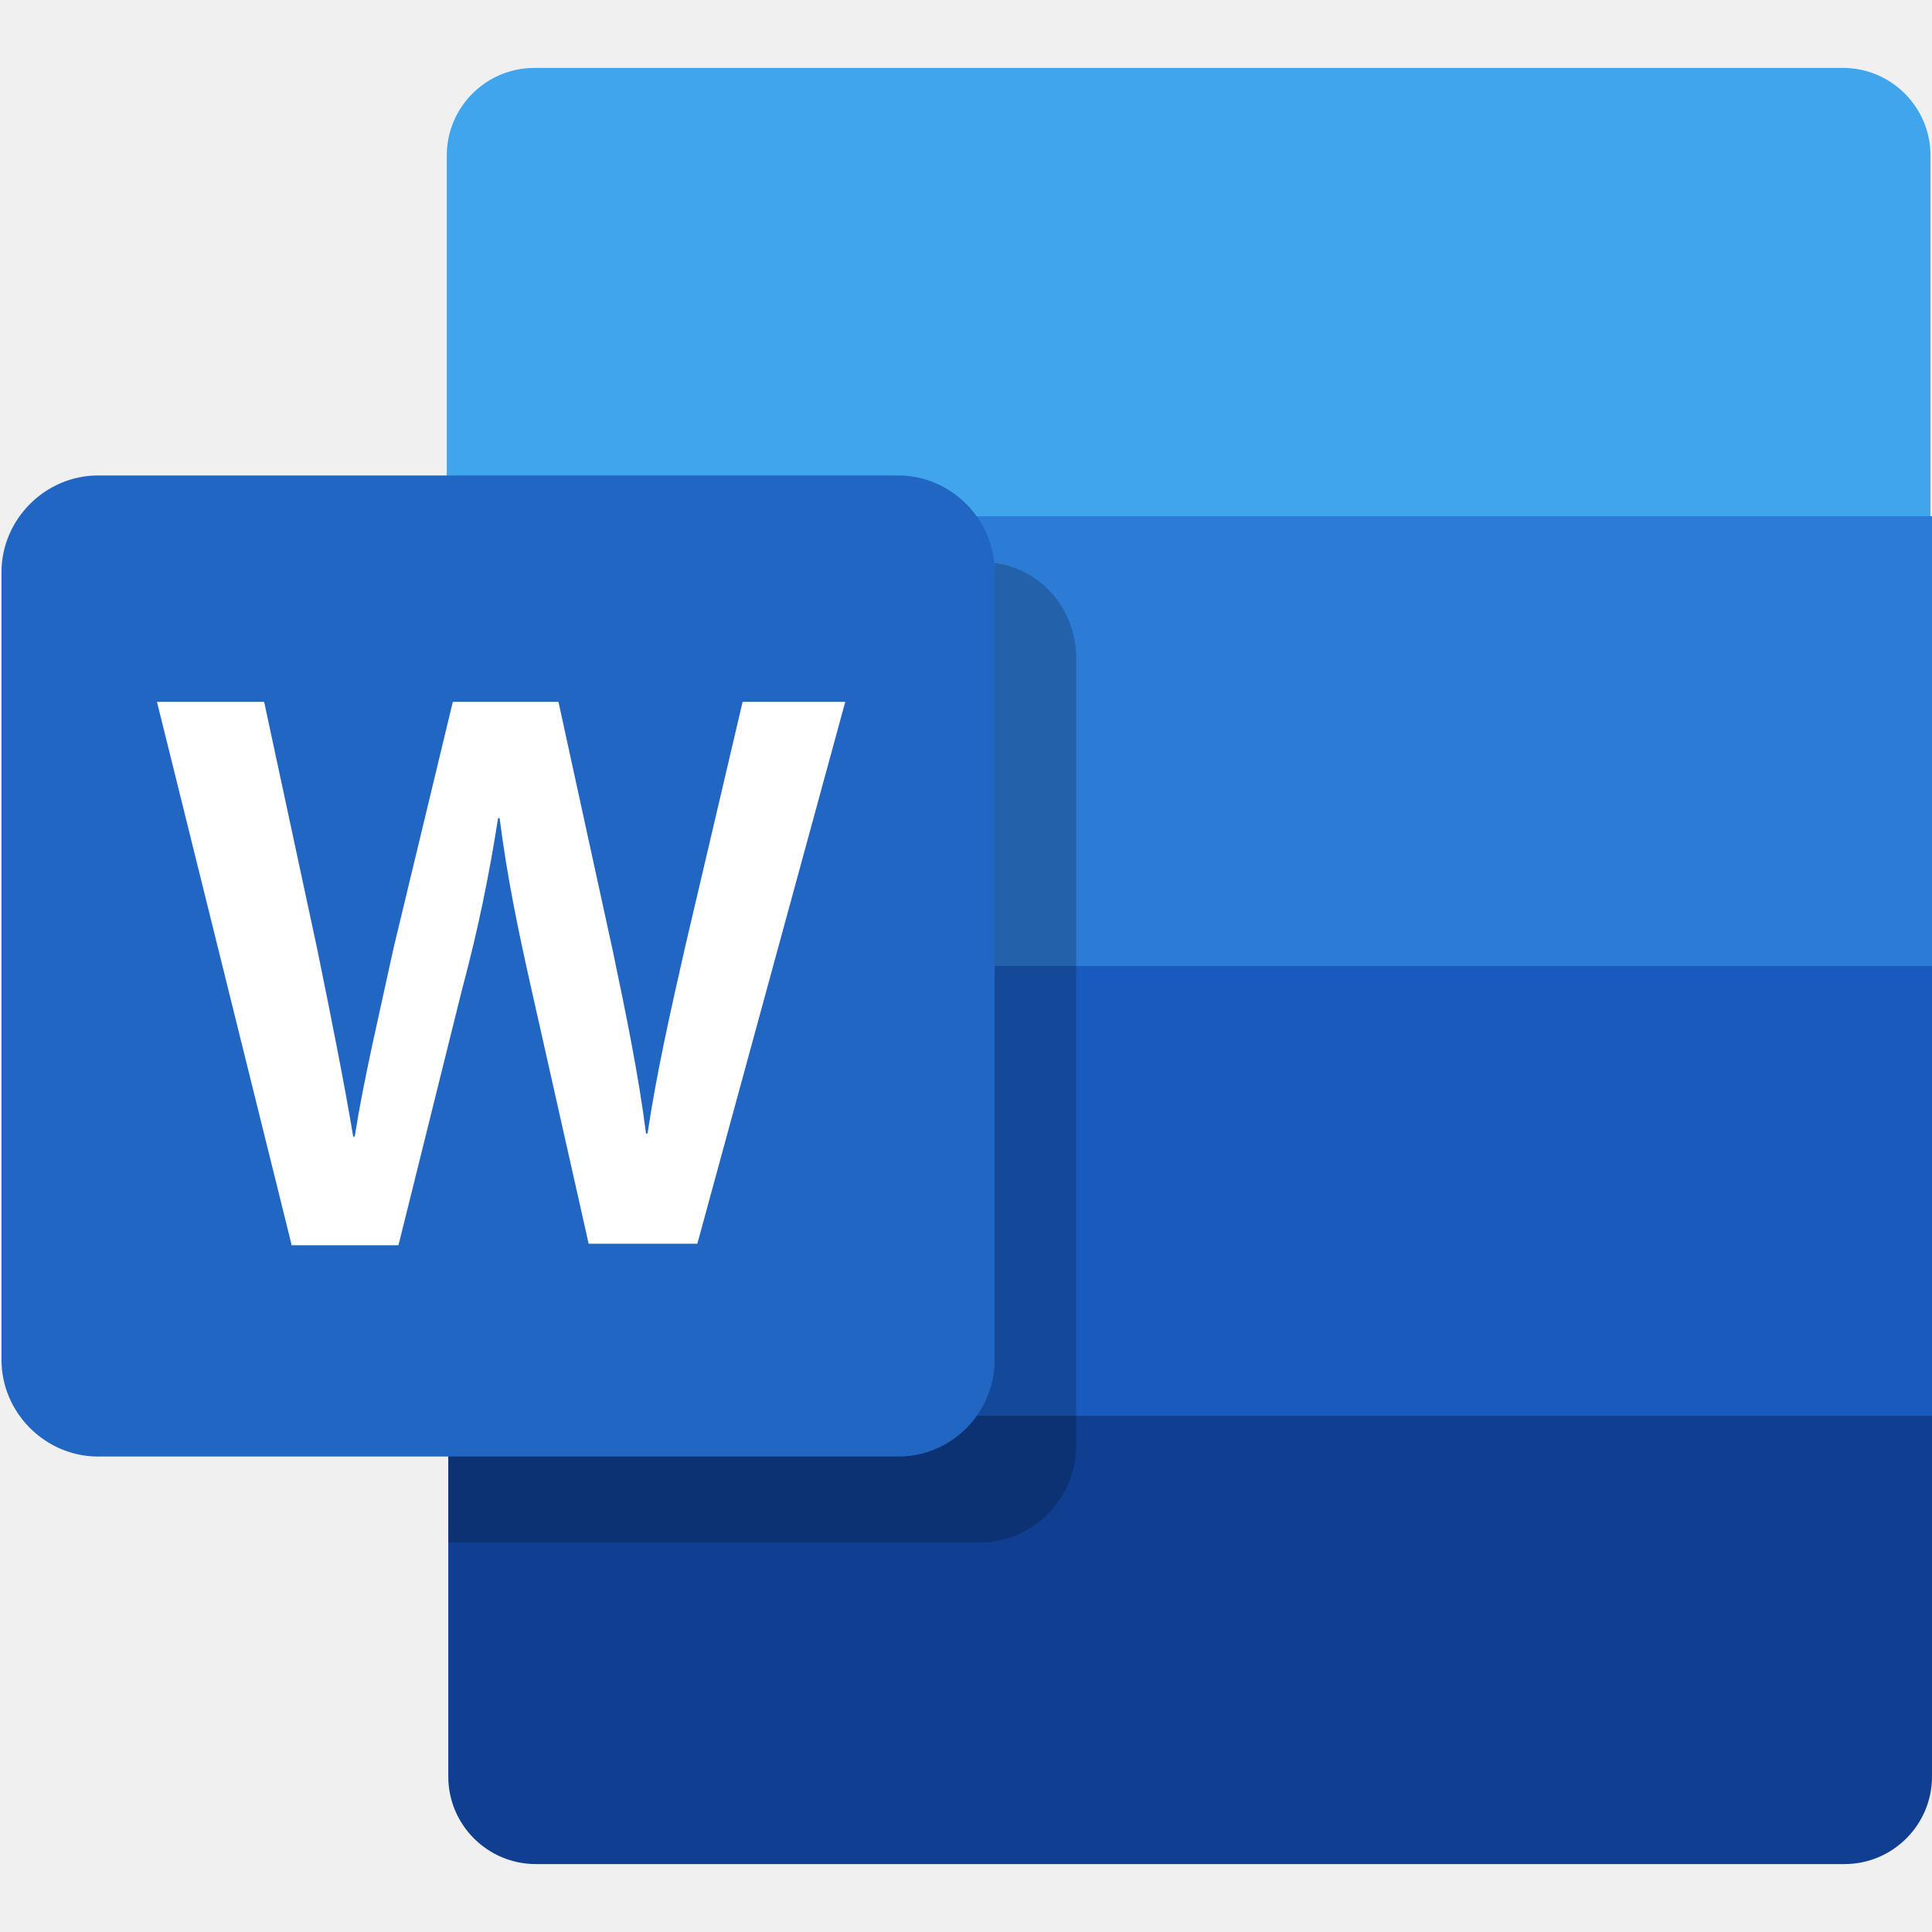
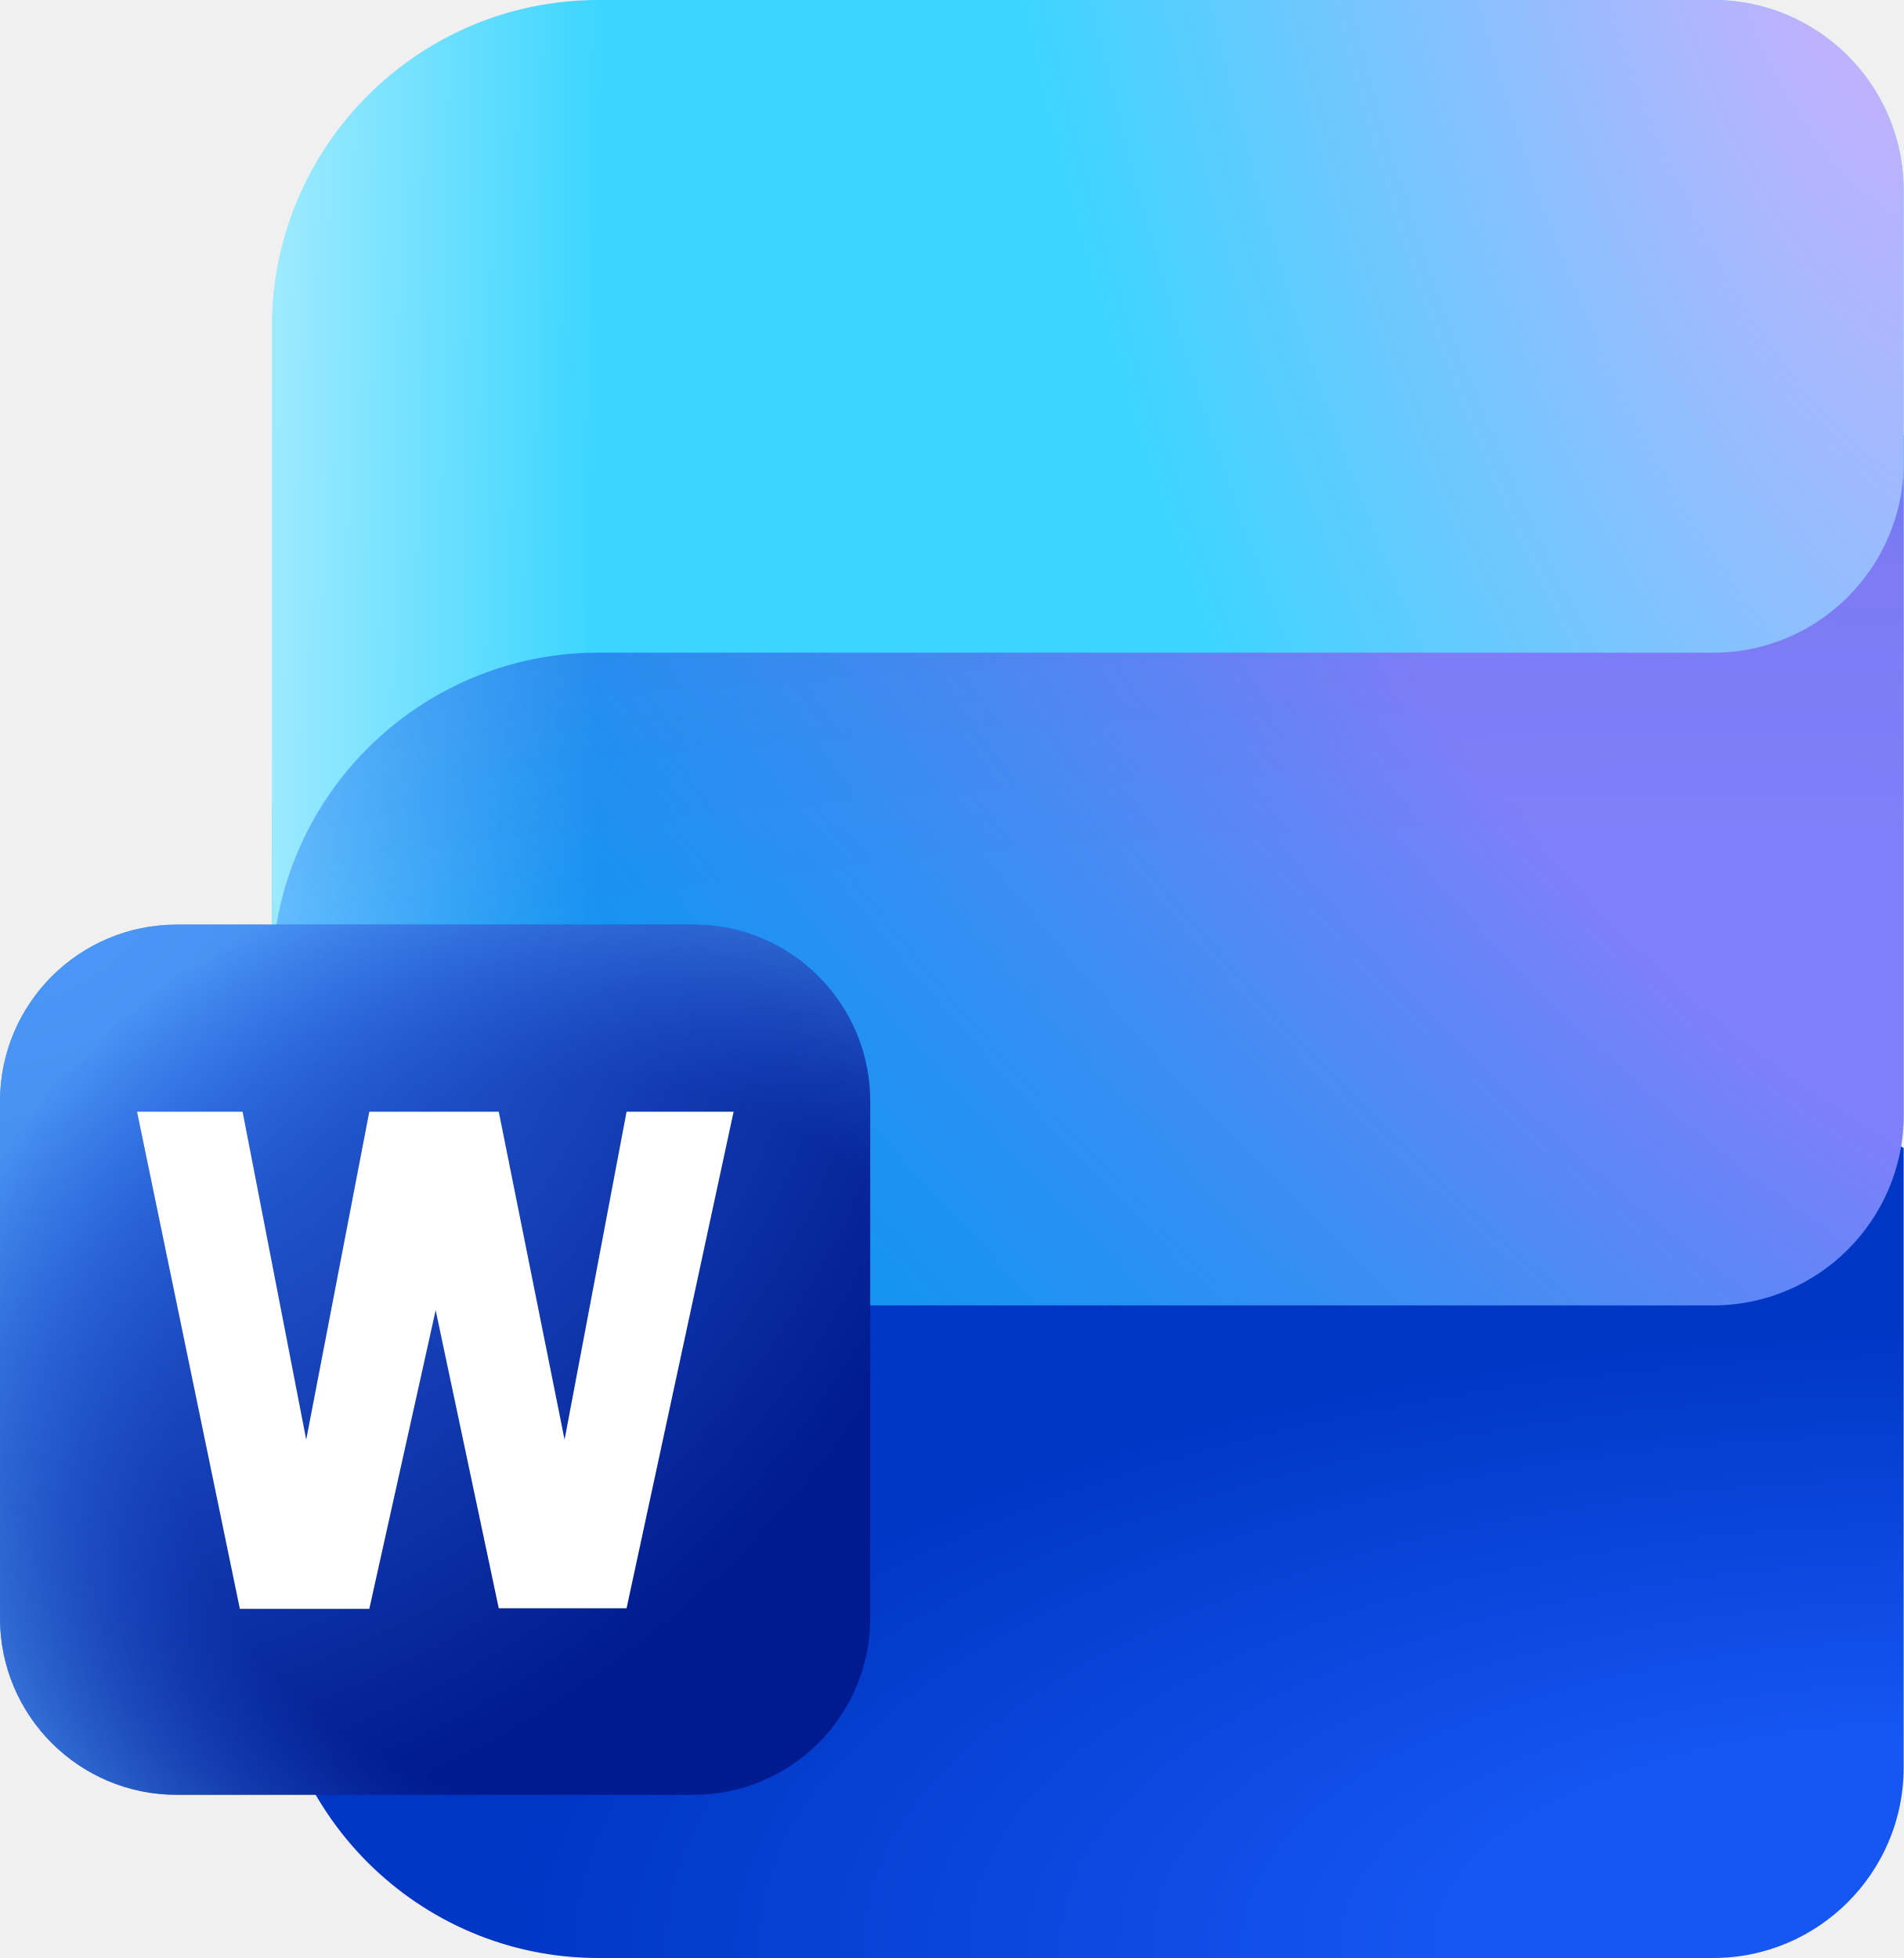
- <svg xmlns="http://www.w3.org/2000/svg" id="Capa_1" style="enable-background:new 0 0 128 128;" version="1.1" viewBox="0 0 128 128" xml:space="preserve">
-   <style type="text/css">
- 	.st0{fill:#21A365;}
- 	.st1{fill:#107C41;}
- 	.st2{fill:#185B37;}
- 	.st3{fill:#33C481;}
- 	.st4{fill:#17864C;}
- 	.st5{fill:#FFFFFF;}
- 	.st6{fill:#036C70;}
- 	.st7{fill:#1A9BA1;}
- 	.st8{fill:#37C6D0;}
- 	.st9{fill:#04878B;}
- 	.st10{fill:#4F59CA;}
- 	.st11{fill:#7B82EA;}
- 	.st12{fill:#4C53BB;}
- 	.st13{fill:#0F78D5;}
- 	.st14{fill:#29A7EB;}
- 	.st15{fill:#0358A8;}
- 	.st16{fill:#0F79D6;}
- 	.st17{fill:#038387;}
- 	.st18{fill:#048A8E;}
- 	.st19{fill:#C8421D;}
- 	.st20{fill:#FF8F6A;}
- 	.st21{fill:#ED6B47;}
- 	.st22{fill:#891323;}
- 	.st23{fill:#AF2131;}
- 	.st24{fill:#C94E60;}
- 	.st25{fill:#E08195;}
- 	.st26{fill:#B42839;}
- 	.st27{fill:#0464B8;}
- 	.st28{fill:#0377D4;}
- 	.st29{fill:#4FD8FF;}
- 	.st30{fill:#1681D7;}
- 	.st31{fill:#0178D4;}
- 	.st32{fill:#042071;}
- 	.st33{fill:#168FDE;}
- 	.st34{fill:#CA64EA;}
- 	.st35{fill:#7E1FAF;}
- 	.st36{fill:#AE4BD5;}
- 	.st37{fill:#9332BF;}
- 	.st38{fill:#7719AA;}
- 	.st39{fill:#0078D4;}
- 	.st40{fill:#1490DF;}
- 	.st41{fill:#0364B8;}
- 	.st42{fill:#28A8EA;}
- 	.st43{fill:#41A5ED;}
- 	.st44{fill:#2C7BD5;}
- 	.st45{fill:#195ABE;}
- 	.st46{fill:#103E91;}
- 	.st47{fill:#2166C3;}
- 	.st48{opacity:0.2;}
- </style>
-   <path class="st43" d="M128,34.2H29.6V10.3c0-3.2,2.6-5.8,5.8-5.8h86.7c3.2,0,5.8,2.6,5.8,5.8V34.2z" />
-   <rect class="st44" height="29.8" width="98.4" x="29.6" y="34.2" />
-   <rect class="st45" height="29.8" width="98.4" x="29.6" y="64" />
-   <path class="st46" d="M122.2,123.5H35.5c-3.2,0-5.8-2.6-5.8-5.8V93.8H128v23.9C128,120.9,125.4,123.5,122.2,123.5z" />
-   <path class="st47" d="M59.5,96.5h-53c-3.5,0-6.4-2.9-6.4-6.4V37.9c0-3.5,2.9-6.4,6.4-6.4h53c3.5,0,6.4,2.9,6.4,6.4v52.2  C65.9,93.6,63.1,96.5,59.5,96.5z" />
-   <g>
-     <path class="st5" d="M19.3,82.4l-8.9-35.9h7.1l3.5,16.3c0.9,4.4,1.8,8.9,2.4,12.5h0.1c0.6-3.8,1.6-8,2.6-12.6L30,46.5h7L40.6,63   c0.9,4.3,1.7,8.2,2.2,12.1h0.1c0.6-4,1.5-8,2.5-12.4l3.8-16.2h6.8l-9.8,35.9H39l-3.8-16.9c-0.9-4-1.6-7.4-2.1-11.3h-0.1   c-0.6,3.8-1.3,7.3-2.4,11.4l-4.2,16.9H19.3z" />
-   </g>
-   <path class="st48" d="M65.9,37.3c0,0.2,0,0.4,0,0.6v52.2c0,3.5-2.9,6.4-6.4,6.4H29.7v5.7h35.2c3.5,0,6.4-2.9,6.4-6.4V43.6  C71.3,40.4,69,37.7,65.9,37.3z" />
+ <svg xmlns="http://www.w3.org/2000/svg" id="uuid-70d351c3-9d52-4d9c-bf87-a1f0a8eb5856" viewBox="0 0 35 36">
+   <defs>
+     <radialGradient id="uuid-ed2a8eb8-fce0-4bde-952b-86ec8e241ee9" cx="-619.29" cy="488.84" fx="-619.29" fy="488.84" r="1" gradientTransform="translate(29495.74 9885.89) scale(47.57 -20.15)" gradientUnits="userSpaceOnUse">
+       <stop offset=".18" stop-color="#1657f4" />
+       <stop offset=".57" stop-color="#0036c4" />
+     </radialGradient>
+     <linearGradient id="uuid-07943580-643e-4611-b102-f1fc868bd013" x1="5" y1="97" x2="27.97" y2="97" gradientTransform="translate(0 116) scale(1 -1)" gradientUnits="userSpaceOnUse">
+       <stop offset="0" stop-color="#66c0ff" />
+       <stop offset=".26" stop-color="#0094f0" />
+     </linearGradient>
+     <radialGradient id="uuid-4901e95c-54b1-4d8b-bf14-0e9c7bb90b87" cx="-637.72" cy="517.98" fx="-637.72" fy="517.98" r="1" gradientTransform="translate(-40017.96 -12225.34) rotate(133.55) scale(29.36 -72.32)" gradientUnits="userSpaceOnUse">
+       <stop offset=".14" stop-color="#d471ff" />
+       <stop offset=".83" stop-color="#509df5" stop-opacity="0" />
+     </radialGradient>
+     <radialGradient id="uuid-9988b974-07fe-47ee-9919-3660c45bf150" cx="-611.76" cy="514.18" fx="-611.76" fy="514.18" r="1" gradientTransform="translate(-52234.57 11411.47) rotate(90) scale(18.62 -101.65)" gradientUnits="userSpaceOnUse">
+       <stop offset=".28" stop-color="#4f006f" stop-opacity="0" />
+       <stop offset="1" stop-color="#4f006f" />
+     </radialGradient>
+     <linearGradient id="uuid-0983714d-6efe-4203-b8da-170f38fe7225" x1="5" y1="107.22" x2="35" y2="106.72" gradientTransform="translate(0 116) scale(1 -1)" gradientUnits="userSpaceOnUse">
+       <stop offset="0" stop-color="#9deaff" />
+       <stop offset=".2" stop-color="#3bd5ff" />
+     </linearGradient>
+     <radialGradient id="uuid-ca2eb1c3-4f62-4719-880a-75c33625c87b" cx="-650.27" cy="515.34" fx="-650.27" fy="515.34" r="1" gradientTransform="translate(-26921.47 -31089.42) rotate(166.85) scale(29.49 -70.64)" gradientUnits="userSpaceOnUse">
+       <stop offset=".06" stop-color="#e4a7fe" />
+       <stop offset=".54" stop-color="#e4a7fe" stop-opacity="0" />
+     </radialGradient>
+     <radialGradient id="uuid-b0298544-4529-40e9-8c27-57a5501fe390" cx="-600.8" cy="515.58" fx="-600.8" fy="515.58" r="1" gradientTransform="translate(1363.5 17878.99) rotate(45) scale(22.63 -22.63)" gradientUnits="userSpaceOnUse">
+       <stop offset=".08" stop-color="#367af2" />
+       <stop offset=".87" stop-color="#001a8f" />
+     </radialGradient>
+     <radialGradient id="uuid-6f25899f-fcb5-4141-ab07-b61a25bf93ff" cx="-598.04" cy="557.24" fx="-598.04" fy="557.24" r="1" gradientTransform="translate(-7105.12 6724.6) rotate(90) scale(11.2 -12.77)" gradientUnits="userSpaceOnUse">
+       <stop offset=".59" stop-color="#2763e5" stop-opacity="0" />
+       <stop offset=".97" stop-color="#58aafe" />
+     </radialGradient>
+   </defs>
+   <path d="M5,27.09l14-17.09,16,11.11v11.39c0,1.93-1.57,3.5-3.5,3.5H11c-3.31,0-6-2.69-6-6v-2.91Z" style="fill:url(#uuid-ed2a8eb8-fce0-4bde-952b-86ec8e241ee9);" />
+   <path d="M5,15.04c0-2.49,2.01-4.5,4.5-4.5h20.39l5.11-2.54v12.5c0,1.93-1.57,3.5-3.5,3.5H11c-3.31,0-6,2.69-6,6v-14.96Z" style="fill:url(#uuid-07943580-643e-4611-b102-f1fc868bd013);" />
+   <path d="M5,15.04c0-2.49,2.01-4.5,4.5-4.5h20.39l5.11-2.54v12.5c0,1.93-1.57,3.5-3.5,3.5H11c-3.31,0-6,2.69-6,6v-14.96Z" style="fill:url(#uuid-4901e95c-54b1-4d8b-bf14-0e9c7bb90b87); fill-opacity:.6;" />
+   <path d="M5,15.04c0-2.49,2.01-4.5,4.5-4.5h20.39l5.11-2.54v12.5c0,1.93-1.57,3.5-3.5,3.5H11c-3.31,0-6,2.69-6,6v-14.96Z" style="fill:url(#uuid-9988b974-07fe-47ee-9919-3660c45bf150); fill-opacity:.1;" />
+   <path d="M5,6C5,2.69,7.69,0,11,0h20.5c1.93,0,3.5,1.57,3.5,3.5v5c0,1.93-1.57,3.5-3.5,3.5H11c-3.31,0-6,2.69-6,6V6Z" style="fill:url(#uuid-0983714d-6efe-4203-b8da-170f38fe7225);" />
+   <path d="M5,6C5,2.69,7.69,0,11,0h20.5c1.93,0,3.5,1.57,3.5,3.5v5c0,1.93-1.57,3.5-3.5,3.5H11c-3.31,0-6,2.69-6,6V6Z" style="fill:url(#uuid-ca2eb1c3-4f62-4719-880a-75c33625c87b); fill-opacity:.8;" />
+   <rect y="17" width="16" height="16" rx="3.25" ry="3.25" style="fill:url(#uuid-b0298544-4529-40e9-8c27-57a5501fe390);" />
+   <rect y="17" width="16" height="16" rx="3.25" ry="3.25" style="fill:url(#uuid-6f25899f-fcb5-4141-ab07-b61a25bf93ff); fill-opacity:.65;" />
+   <path d="M13.49,20.43l-1.97,9.14h-2.35s-1.16-5.48-1.16-5.48l-1.22,5.49h-2.38l-1.89-9.14h1.94l1.17,6.03,1.16-6.03h2.38l1.21,6.03,1.14-6.03h1.97Z" style="fill:#fff;" />
</svg>
